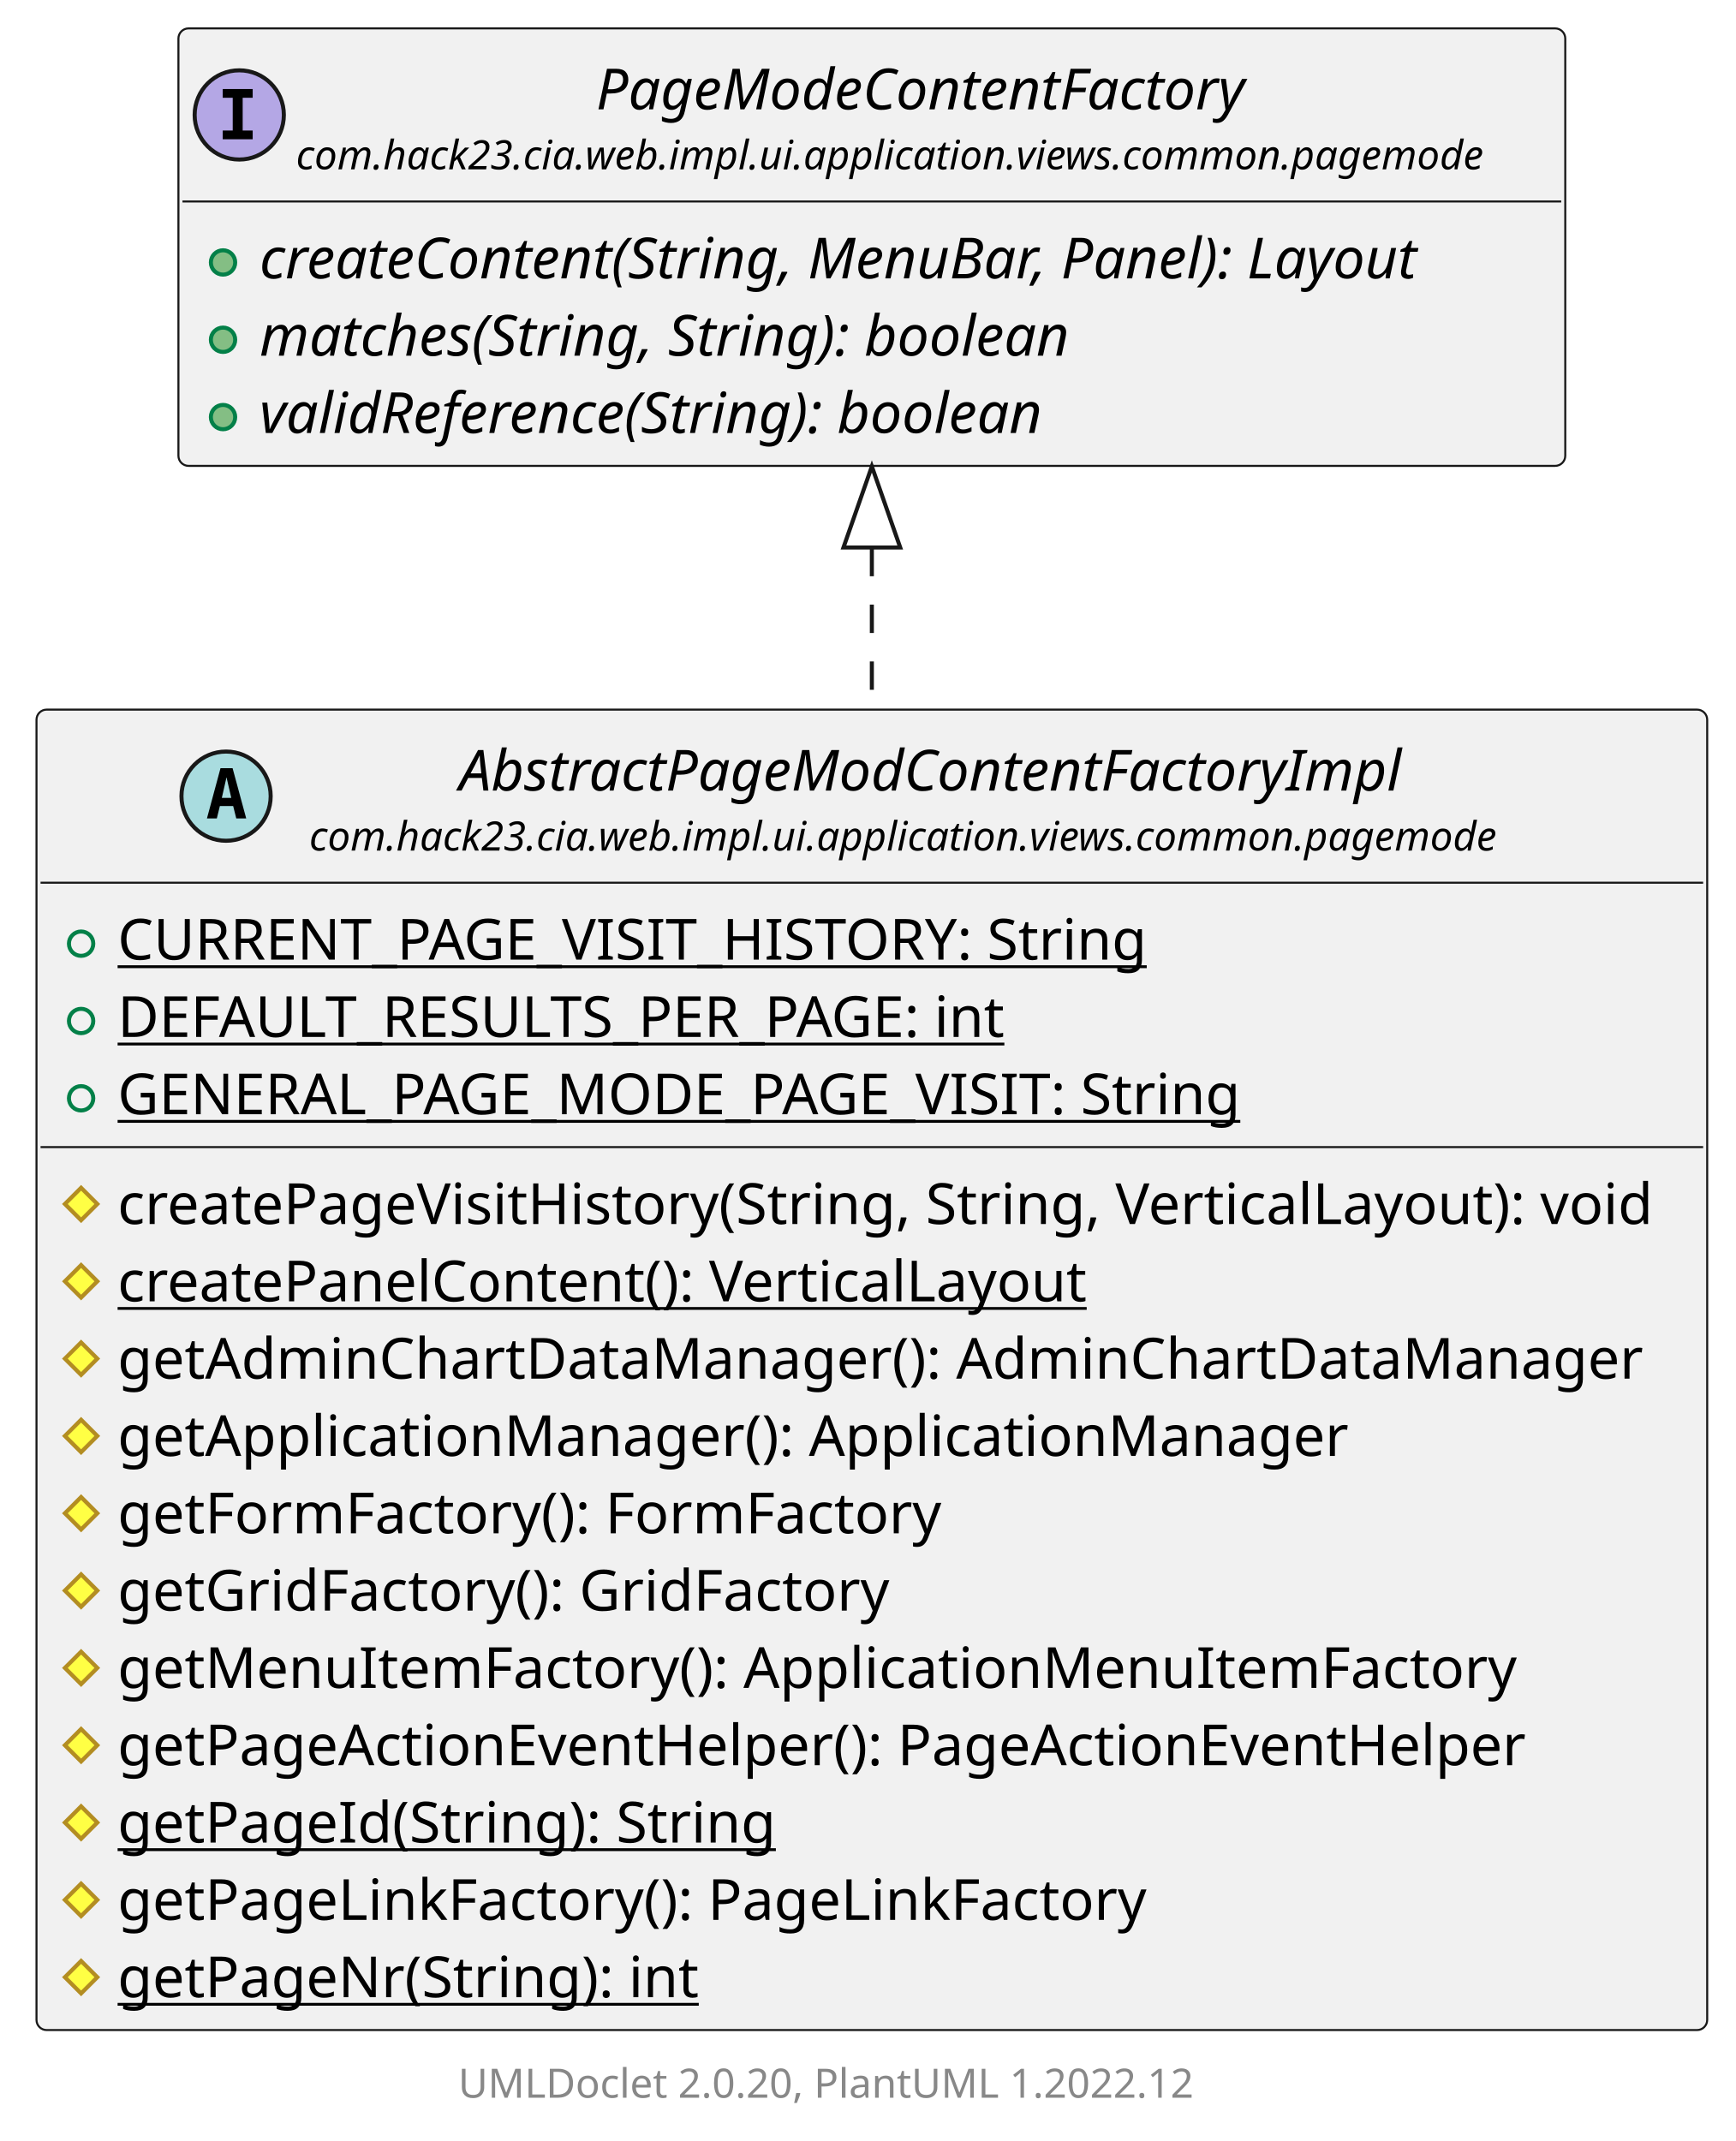
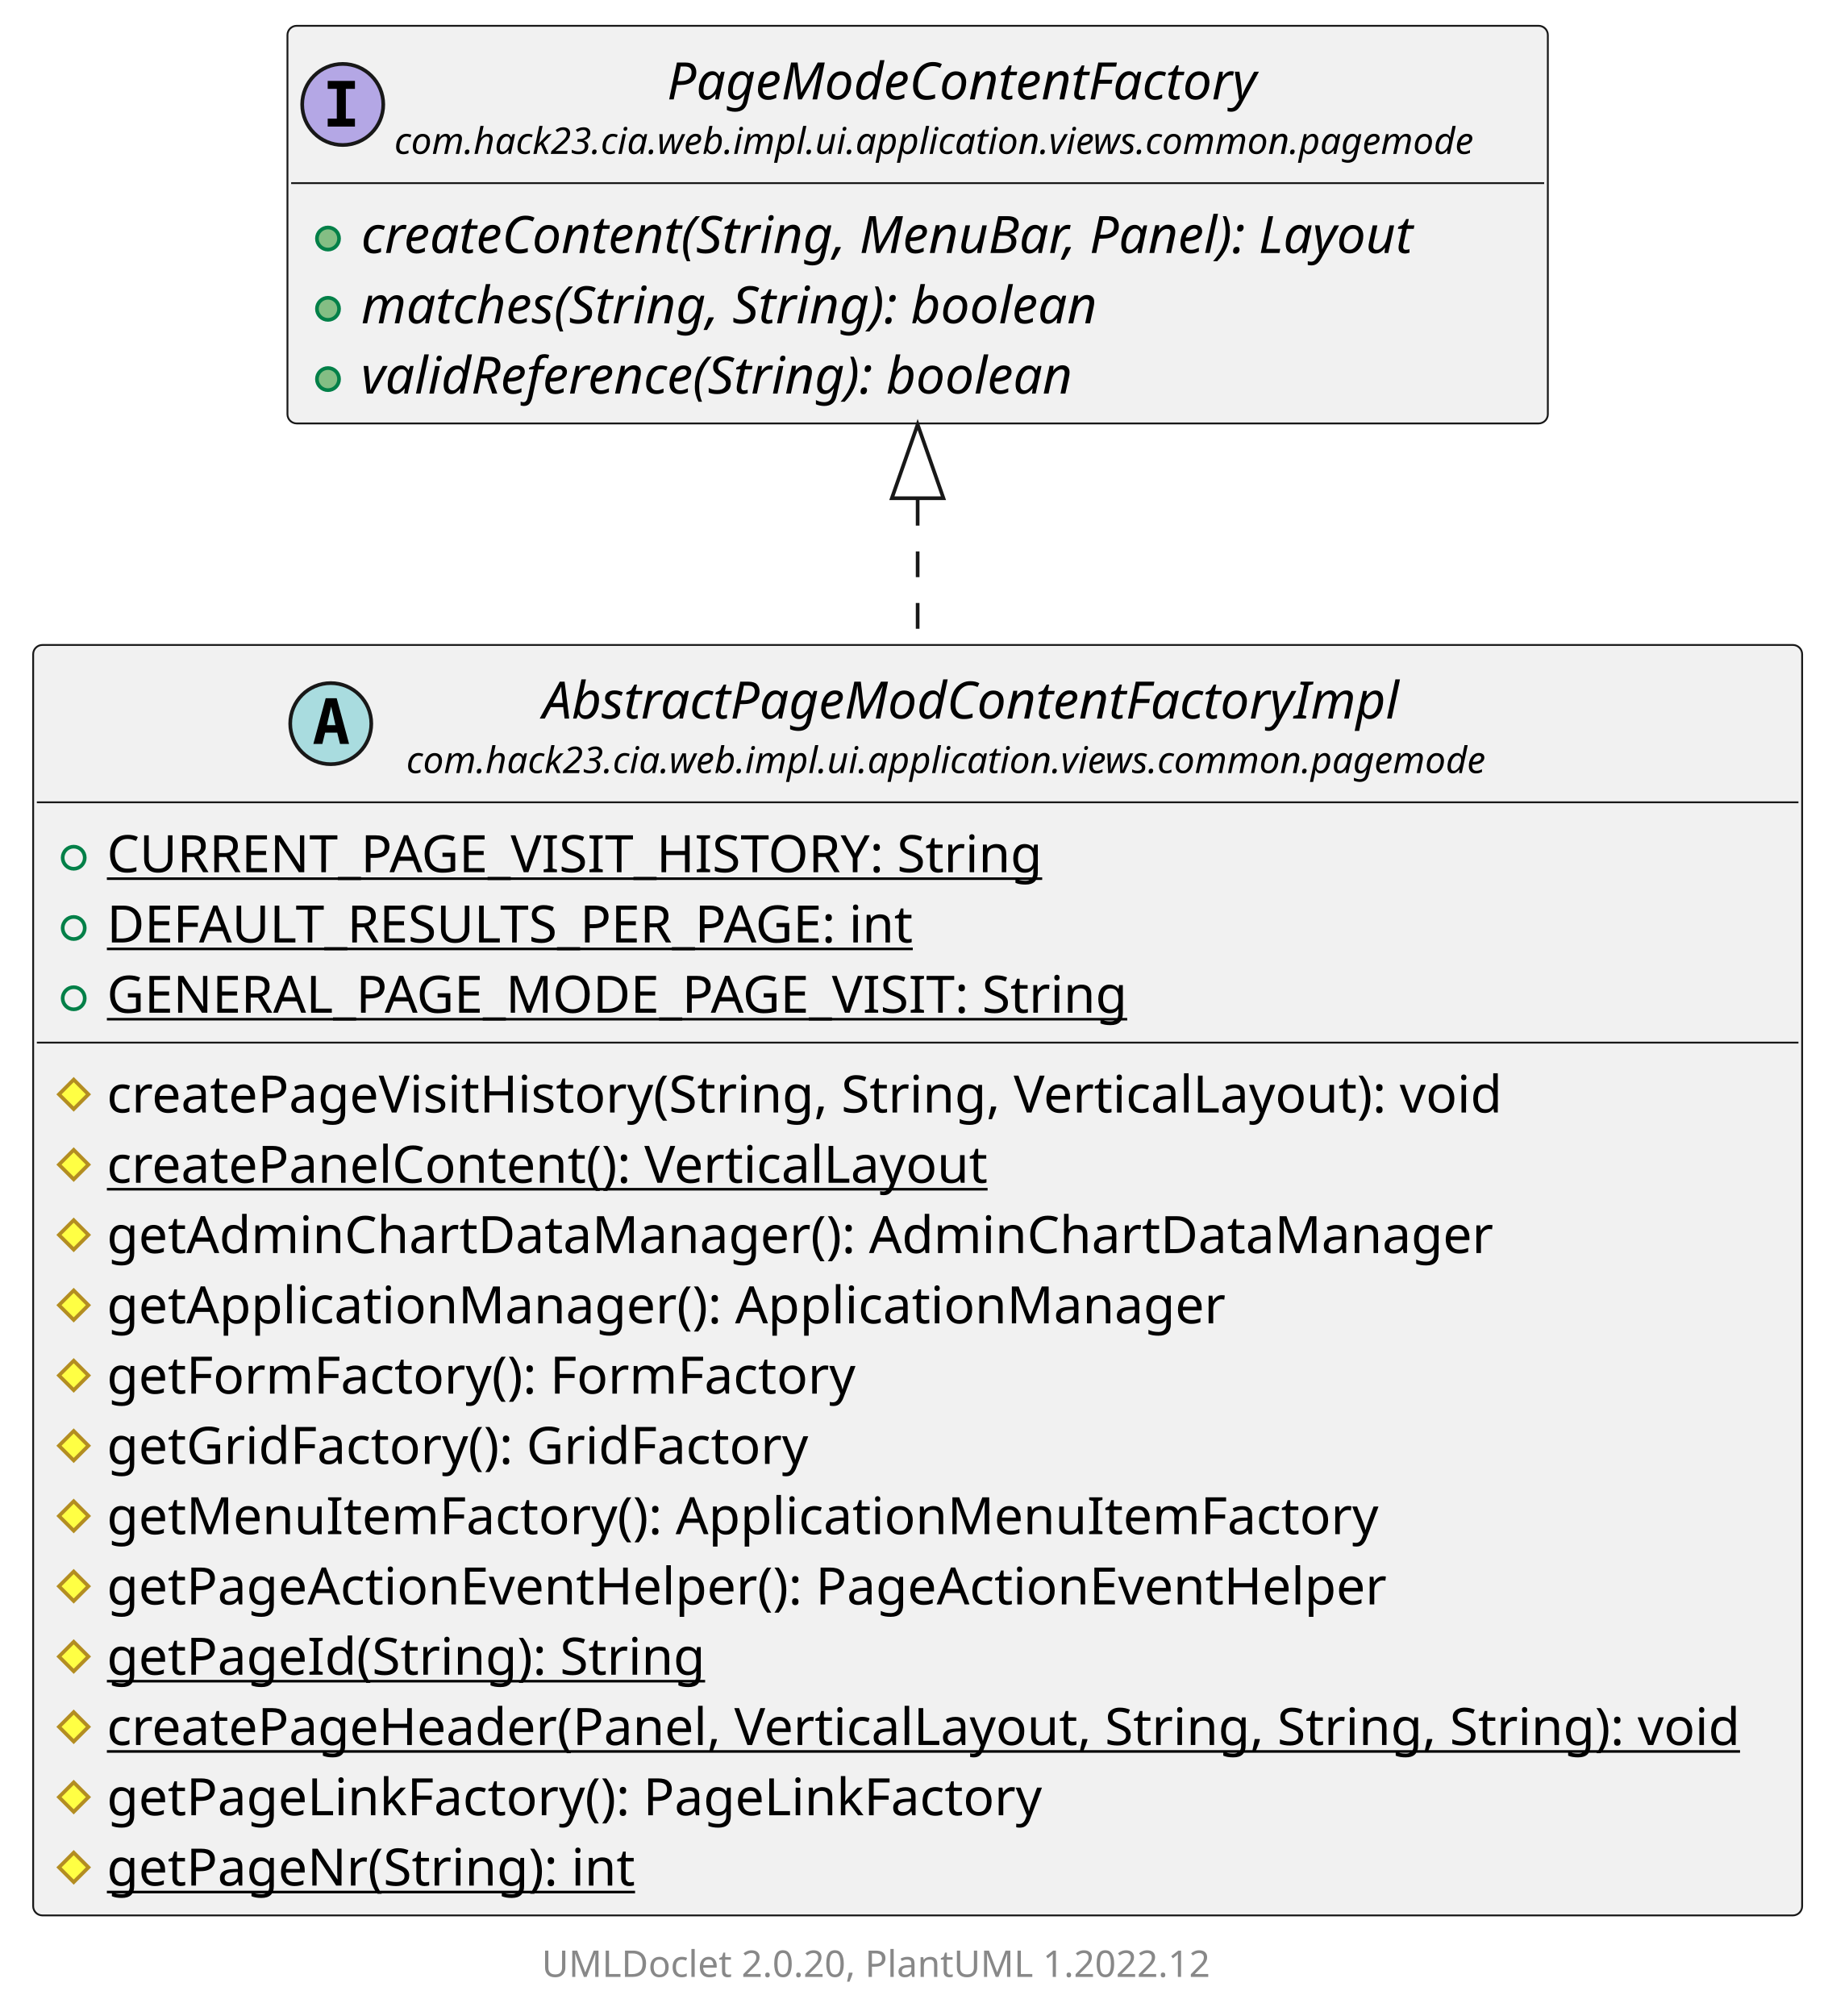
- <svg xmlns="http://www.w3.org/2000/svg" xmlns:xlink="http://www.w3.org/1999/xlink" contentStyleType="text/css" height="528px" preserveAspectRatio="none" style="width:428px;height:528px;background:#FFFFFF;" version="1.1" viewBox="0 0 428 528" width="428px" zoomAndPan="magnify">
+ <svg xmlns="http://www.w3.org/2000/svg" xmlns:xlink="http://www.w3.org/1999/xlink" contentStyleType="text/css" height="547px" preserveAspectRatio="none" style="width:496px;height:547px;background:#FFFFFF;" version="1.1" viewBox="0 0 496 547" width="496px" zoomAndPan="magnify">
  <defs />
  <g>
    <a href="AbstractPageModContentFactoryImpl.html" target="_top" title="AbstractPageModContentFactoryImpl.html" xlink:actuate="onRequest" xlink:href="AbstractPageModContentFactoryImpl.html" xlink:show="new" xlink:title="AbstractPageModContentFactoryImpl.html" xlink:type="simple">
      <g id="elem_com.hack23.cia.web.impl.ui.application.views.common.pagemode.AbstractPageModContentFactoryImpl">
-         <rect codeLine="5" fill="#F1F1F1" height="325.639" id="com.hack23.cia.web.impl.ui.application.views.common.pagemode.AbstractPageModContentFactoryImpl" rx="2.5" ry="2.5" style="stroke:#181818;stroke-width:0.5;" width="412" x="9" y="175" />
-         <ellipse cx="55.75" cy="196.344" fill="#A9DCDF" rx="11" ry="11" style="stroke:#181818;stroke-width:1.0;" />
-         <path d="M55.859,191.688 L54.703,196.766 L57.031,196.766 L55.859,191.688 Z M54.375,189.453 L57.359,189.453 L60.719,201.844 L58.266,201.844 L57.5,198.781 L54.219,198.781 L53.469,201.844 L51.031,201.844 L54.375,189.453 Z " fill="#000000" />
-         <text fill="#000000" font-family="sans-serif" font-size="14" font-style="italic" lengthAdjust="spacing" textLength="236" x="113.25" y="194.966">AbstractPageModContentFactoryImpl</text>
-         <text fill="#000000" font-family="sans-serif" font-size="10" font-style="italic" lengthAdjust="spacing" textLength="310" x="76.25" y="209.758">com.hack23.cia.web.impl.ui.application.views.common.pagemode</text>
-         <line style="stroke:#181818;stroke-width:0.5;" x1="10" x2="420" y1="217.688" y2="217.688" />
+         <rect codeLine="5" fill="#F1F1F1" height="344.707" id="com.hack23.cia.web.impl.ui.application.views.common.pagemode.AbstractPageModContentFactoryImpl" rx="2.5" ry="2.5" style="stroke:#181818;stroke-width:0.5;" width="480" x="9" y="175" />
+         <ellipse cx="89.75" cy="196.344" fill="#A9DCDF" rx="11" ry="11" style="stroke:#181818;stroke-width:1.0;" />
+         <path d="M89.859,191.688 L88.703,196.766 L91.031,196.766 L89.859,191.688 Z M88.375,189.453 L91.359,189.453 L94.719,201.844 L92.266,201.844 L91.5,198.781 L88.219,198.781 L87.469,201.844 L85.031,201.844 L88.375,189.453 Z " fill="#000000" />
+         <text fill="#000000" font-family="sans-serif" font-size="14" font-style="italic" lengthAdjust="spacing" textLength="236" x="147.25" y="194.966">AbstractPageModContentFactoryImpl</text>
+         <text fill="#000000" font-family="sans-serif" font-size="10" font-style="italic" lengthAdjust="spacing" textLength="310" x="110.25" y="209.758">com.hack23.cia.web.impl.ui.application.views.common.pagemode</text>
+         <line style="stroke:#181818;stroke-width:0.5;" x1="10" x2="488" y1="217.688" y2="217.688" />
        <ellipse cx="20" cy="232.722" fill="none" rx="3" ry="3" style="stroke:#038048;stroke-width:1.0;" />
        <text fill="#000000" font-family="sans-serif" font-size="14" lengthAdjust="spacing" text-decoration="underline" textLength="259" x="29" y="236.654">CURRENT_PAGE_VISIT_HISTORY: String</text>
        <ellipse cx="20" cy="251.79" fill="none" rx="3" ry="3" style="stroke:#038048;stroke-width:1.0;" />
        <text fill="#000000" font-family="sans-serif" font-size="14" lengthAdjust="spacing" text-decoration="underline" textLength="221" x="29" y="255.722">DEFAULT_RESULTS_PER_PAGE: int</text>
        <ellipse cx="20" cy="270.858" fill="none" rx="3" ry="3" style="stroke:#038048;stroke-width:1.0;" />
        <text fill="#000000" font-family="sans-serif" font-size="14" lengthAdjust="spacing" text-decoration="underline" textLength="281" x="29" y="274.79">GENERAL_PAGE_MODE_PAGE_VISIT: String</text>
-         <line style="stroke:#181818;stroke-width:0.5;" x1="10" x2="420" y1="282.892" y2="282.892" />
+         <line style="stroke:#181818;stroke-width:0.5;" x1="10" x2="488" y1="282.892" y2="282.892" />
        <polygon fill="#FFFF44" points="20,292.926,24,296.926,20,300.926,16,296.926" style="stroke:#B38D22;stroke-width:1.0;" />
        <text fill="#000000" font-family="sans-serif" font-size="14" lengthAdjust="spacing" textLength="386" x="29" y="301.858">createPageVisitHistory(String, String, VerticalLayout): void</text>
        <polygon fill="#FFFF44" points="20,311.993,24,315.993,20,319.993,16,315.993" style="stroke:#B38D22;stroke-width:1.0;" />
        <text fill="#000000" font-family="sans-serif" font-size="14" lengthAdjust="spacing" text-decoration="underline" textLength="242" x="29" y="320.925">createPanelContent(): VerticalLayout</text>
        <polygon fill="#FFFF44" points="20,331.061,24,335.061,20,339.061,16,335.061" style="stroke:#B38D22;stroke-width:1.0;" />
        <text fill="#000000" font-family="sans-serif" font-size="14" lengthAdjust="spacing" textLength="384" x="29" y="339.993">getAdminChartDataManager(): AdminChartDataManager</text>
        <polygon fill="#FFFF44" points="20,350.129,24,354.129,20,358.129,16,354.129" style="stroke:#B38D22;stroke-width:1.0;" />
        <text fill="#000000" font-family="sans-serif" font-size="14" lengthAdjust="spacing" textLength="312" x="29" y="359.061">getApplicationManager(): ApplicationManager</text>
        <polygon fill="#FFFF44" points="20,369.197,24,373.197,20,377.197,16,373.197" style="stroke:#B38D22;stroke-width:1.0;" />
        <text fill="#000000" font-family="sans-serif" font-size="14" lengthAdjust="spacing" textLength="202" x="29" y="378.129">getFormFactory(): FormFactory</text>
        <polygon fill="#FFFF44" points="20,388.265,24,392.265,20,396.265,16,392.265" style="stroke:#B38D22;stroke-width:1.0;" />
        <text fill="#000000" font-family="sans-serif" font-size="14" lengthAdjust="spacing" textLength="192" x="29" y="397.197">getGridFactory(): GridFactory</text>
        <polygon fill="#FFFF44" points="20,407.333,24,411.333,20,415.333,16,411.333" style="stroke:#B38D22;stroke-width:1.0;" />
        <text fill="#000000" font-family="sans-serif" font-size="14" lengthAdjust="spacing" textLength="350" x="29" y="416.265">getMenuItemFactory(): ApplicationMenuItemFactory</text>
        <polygon fill="#FFFF44" points="20,426.401,24,430.401,20,434.401,16,430.401" style="stroke:#B38D22;stroke-width:1.0;" />
        <text fill="#000000" font-family="sans-serif" font-size="14" lengthAdjust="spacing" textLength="352" x="29" y="435.333">getPageActionEventHelper(): PageActionEventHelper</text>
        <polygon fill="#FFFF44" points="20,445.469,24,449.469,20,453.469,16,449.469" style="stroke:#B38D22;stroke-width:1.0;" />
        <text fill="#000000" font-family="sans-serif" font-size="14" lengthAdjust="spacing" text-decoration="underline" textLength="167" x="29" y="454.401">getPageId(String): String</text>
        <polygon fill="#FFFF44" points="20,464.537,24,468.537,20,472.537,16,468.537" style="stroke:#B38D22;stroke-width:1.0;" />
-         <text fill="#000000" font-family="sans-serif" font-size="14" lengthAdjust="spacing" textLength="254" x="29" y="473.469">getPageLinkFactory(): PageLinkFactory</text>
+         <text fill="#000000" font-family="sans-serif" font-size="14" lengthAdjust="spacing" text-decoration="underline" textLength="454" x="29" y="473.469">createPageHeader(Panel, VerticalLayout, String, String, String): void</text>
        <polygon fill="#FFFF44" points="20,483.605,24,487.605,20,491.605,16,487.605" style="stroke:#B38D22;stroke-width:1.0;" />
-         <text fill="#000000" font-family="sans-serif" font-size="14" lengthAdjust="spacing" text-decoration="underline" textLength="147" x="29" y="492.537">getPageNr(String): int</text>
+         <text fill="#000000" font-family="sans-serif" font-size="14" lengthAdjust="spacing" textLength="254" x="29" y="492.537">getPageLinkFactory(): PageLinkFactory</text>
+         <polygon fill="#FFFF44" points="20,502.673,24,506.673,20,510.673,16,506.673" style="stroke:#B38D22;stroke-width:1.0;" />
+         <text fill="#000000" font-family="sans-serif" font-size="14" lengthAdjust="spacing" text-decoration="underline" textLength="147" x="29" y="511.605">getPageNr(String): int</text>
      </g>
    </a>
    <a href="PageModeContentFactory.html" target="_top" title="PageModeContentFactory.html" xlink:actuate="onRequest" xlink:href="PageModeContentFactory.html" xlink:show="new" xlink:title="PageModeContentFactory.html" xlink:type="simple">
      <g id="elem_com.hack23.cia.web.impl.ui.application.views.common.pagemode.PageModeContentFactory">
-         <rect codeLine="22" fill="#F1F1F1" height="107.892" id="com.hack23.cia.web.impl.ui.application.views.common.pagemode.PageModeContentFactory" rx="2.5" ry="2.5" style="stroke:#181818;stroke-width:0.5;" width="342" x="44" y="7" />
-         <ellipse cx="59" cy="28.344" fill="#B4A7E5" rx="11" ry="11" style="stroke:#181818;stroke-width:1.0;" />
-         <path d="M54.922,24.11 L54.922,21.953 L62.312,21.953 L62.312,24.11 L59.844,24.11 L59.844,32.188 L62.312,32.188 L62.312,34.344 L54.922,34.344 L54.922,32.188 L57.391,32.188 L57.391,24.11 L54.922,24.11 Z " fill="#000000" />
-         <text fill="#000000" font-family="sans-serif" font-size="14" font-style="italic" lengthAdjust="spacing" textLength="162" x="147" y="26.966">PageModeContentFactory</text>
-         <text fill="#000000" font-family="sans-serif" font-size="10" font-style="italic" lengthAdjust="spacing" textLength="310" x="73" y="41.758">com.hack23.cia.web.impl.ui.application.views.common.pagemode</text>
-         <line style="stroke:#181818;stroke-width:0.5;" x1="45" x2="385" y1="49.688" y2="49.688" />
-         <ellipse cx="55" cy="64.722" fill="#84BE84" rx="3" ry="3" style="stroke:#038048;stroke-width:1.0;" />
-         <text fill="#000000" font-family="sans-serif" font-size="14" font-style="italic" lengthAdjust="spacing" textLength="293" x="64" y="68.654">createContent(String, MenuBar, Panel): Layout</text>
-         <ellipse cx="55" cy="83.79" fill="#84BE84" rx="3" ry="3" style="stroke:#038048;stroke-width:1.0;" />
-         <text fill="#000000" font-family="sans-serif" font-size="14" font-style="italic" lengthAdjust="spacing" textLength="203" x="64" y="87.722">matches(String, String): boolean</text>
-         <ellipse cx="55" cy="102.858" fill="#84BE84" rx="3" ry="3" style="stroke:#038048;stroke-width:1.0;" />
-         <text fill="#000000" font-family="sans-serif" font-size="14" font-style="italic" lengthAdjust="spacing" textLength="196" x="64" y="106.79">validReference(String): boolean</text>
+         <rect codeLine="23" fill="#F1F1F1" height="107.892" id="com.hack23.cia.web.impl.ui.application.views.common.pagemode.PageModeContentFactory" rx="2.5" ry="2.5" style="stroke:#181818;stroke-width:0.5;" width="342" x="78" y="7" />
+         <ellipse cx="93" cy="28.344" fill="#B4A7E5" rx="11" ry="11" style="stroke:#181818;stroke-width:1.0;" />
+         <path d="M88.922,24.11 L88.922,21.953 L96.312,21.953 L96.312,24.11 L93.844,24.11 L93.844,32.188 L96.312,32.188 L96.312,34.344 L88.922,34.344 L88.922,32.188 L91.391,32.188 L91.391,24.11 L88.922,24.11 Z " fill="#000000" />
+         <text fill="#000000" font-family="sans-serif" font-size="14" font-style="italic" lengthAdjust="spacing" textLength="162" x="181" y="26.966">PageModeContentFactory</text>
+         <text fill="#000000" font-family="sans-serif" font-size="10" font-style="italic" lengthAdjust="spacing" textLength="310" x="107" y="41.758">com.hack23.cia.web.impl.ui.application.views.common.pagemode</text>
+         <line style="stroke:#181818;stroke-width:0.5;" x1="79" x2="419" y1="49.688" y2="49.688" />
+         <ellipse cx="89" cy="64.722" fill="#84BE84" rx="3" ry="3" style="stroke:#038048;stroke-width:1.0;" />
+         <text fill="#000000" font-family="sans-serif" font-size="14" font-style="italic" lengthAdjust="spacing" textLength="293" x="98" y="68.654">createContent(String, MenuBar, Panel): Layout</text>
+         <ellipse cx="89" cy="83.79" fill="#84BE84" rx="3" ry="3" style="stroke:#038048;stroke-width:1.0;" />
+         <text fill="#000000" font-family="sans-serif" font-size="14" font-style="italic" lengthAdjust="spacing" textLength="203" x="98" y="87.722">matches(String, String): boolean</text>
+         <ellipse cx="89" cy="102.858" fill="#84BE84" rx="3" ry="3" style="stroke:#038048;stroke-width:1.0;" />
+         <text fill="#000000" font-family="sans-serif" font-size="14" font-style="italic" lengthAdjust="spacing" textLength="196" x="98" y="106.79">validReference(String): boolean</text>
      </g>
    </a>
    <g id="link_com.hack23.cia.web.impl.ui.application.views.common.pagemode.PageModeContentFactory_com.hack23.cia.web.impl.ui.application.views.common.pagemode.AbstractPageModContentFactoryImpl">
-       <path codeLine="28" d="M215,135.11 C215,147.62 215,161.05 215,174.82 " fill="none" id="com.hack23.cia.web.impl.ui.application.views.common.pagemode.PageModeContentFactory-backto-com.hack23.cia.web.impl.ui.application.views.common.pagemode.AbstractPageModContentFactoryImpl" style="stroke:#181818;stroke-width:1.0;stroke-dasharray:7.0,7.0;" />
-       <polygon fill="none" points="208,135.02,215,115.02,222,135.02,208,135.02" style="stroke:#181818;stroke-width:1.0;" />
+       <path codeLine="29" d="M249,135.61 C249,147.93 249,161.15 249,174.75 " fill="none" id="com.hack23.cia.web.impl.ui.application.views.common.pagemode.PageModeContentFactory-backto-com.hack23.cia.web.impl.ui.application.views.common.pagemode.AbstractPageModContentFactoryImpl" style="stroke:#181818;stroke-width:1.0;stroke-dasharray:7.0,7.0;" />
+       <polygon fill="none" points="242,135.18,249,115.18,256,135.18,242,135.18" style="stroke:#181818;stroke-width:1.0;" />
    </g>
-     <rect fill="none" height="13.62" style="stroke:none;stroke-width:1.0;" width="188" x="113" y="506.639" />
-     <text fill="#888888" font-family="sans-serif" font-size="10" lengthAdjust="spacing" textLength="188" x="113" y="517.329">UMLDoclet 2.0.20, PlantUML 1.2022.12</text>
+     <rect fill="none" height="13.62" style="stroke:none;stroke-width:1.0;" width="188" x="147" y="525.707" />
+     <text fill="#888888" font-family="sans-serif" font-size="10" lengthAdjust="spacing" textLength="188" x="147" y="536.397">UMLDoclet 2.0.20, PlantUML 1.2022.12</text>
  </g>
</svg>
